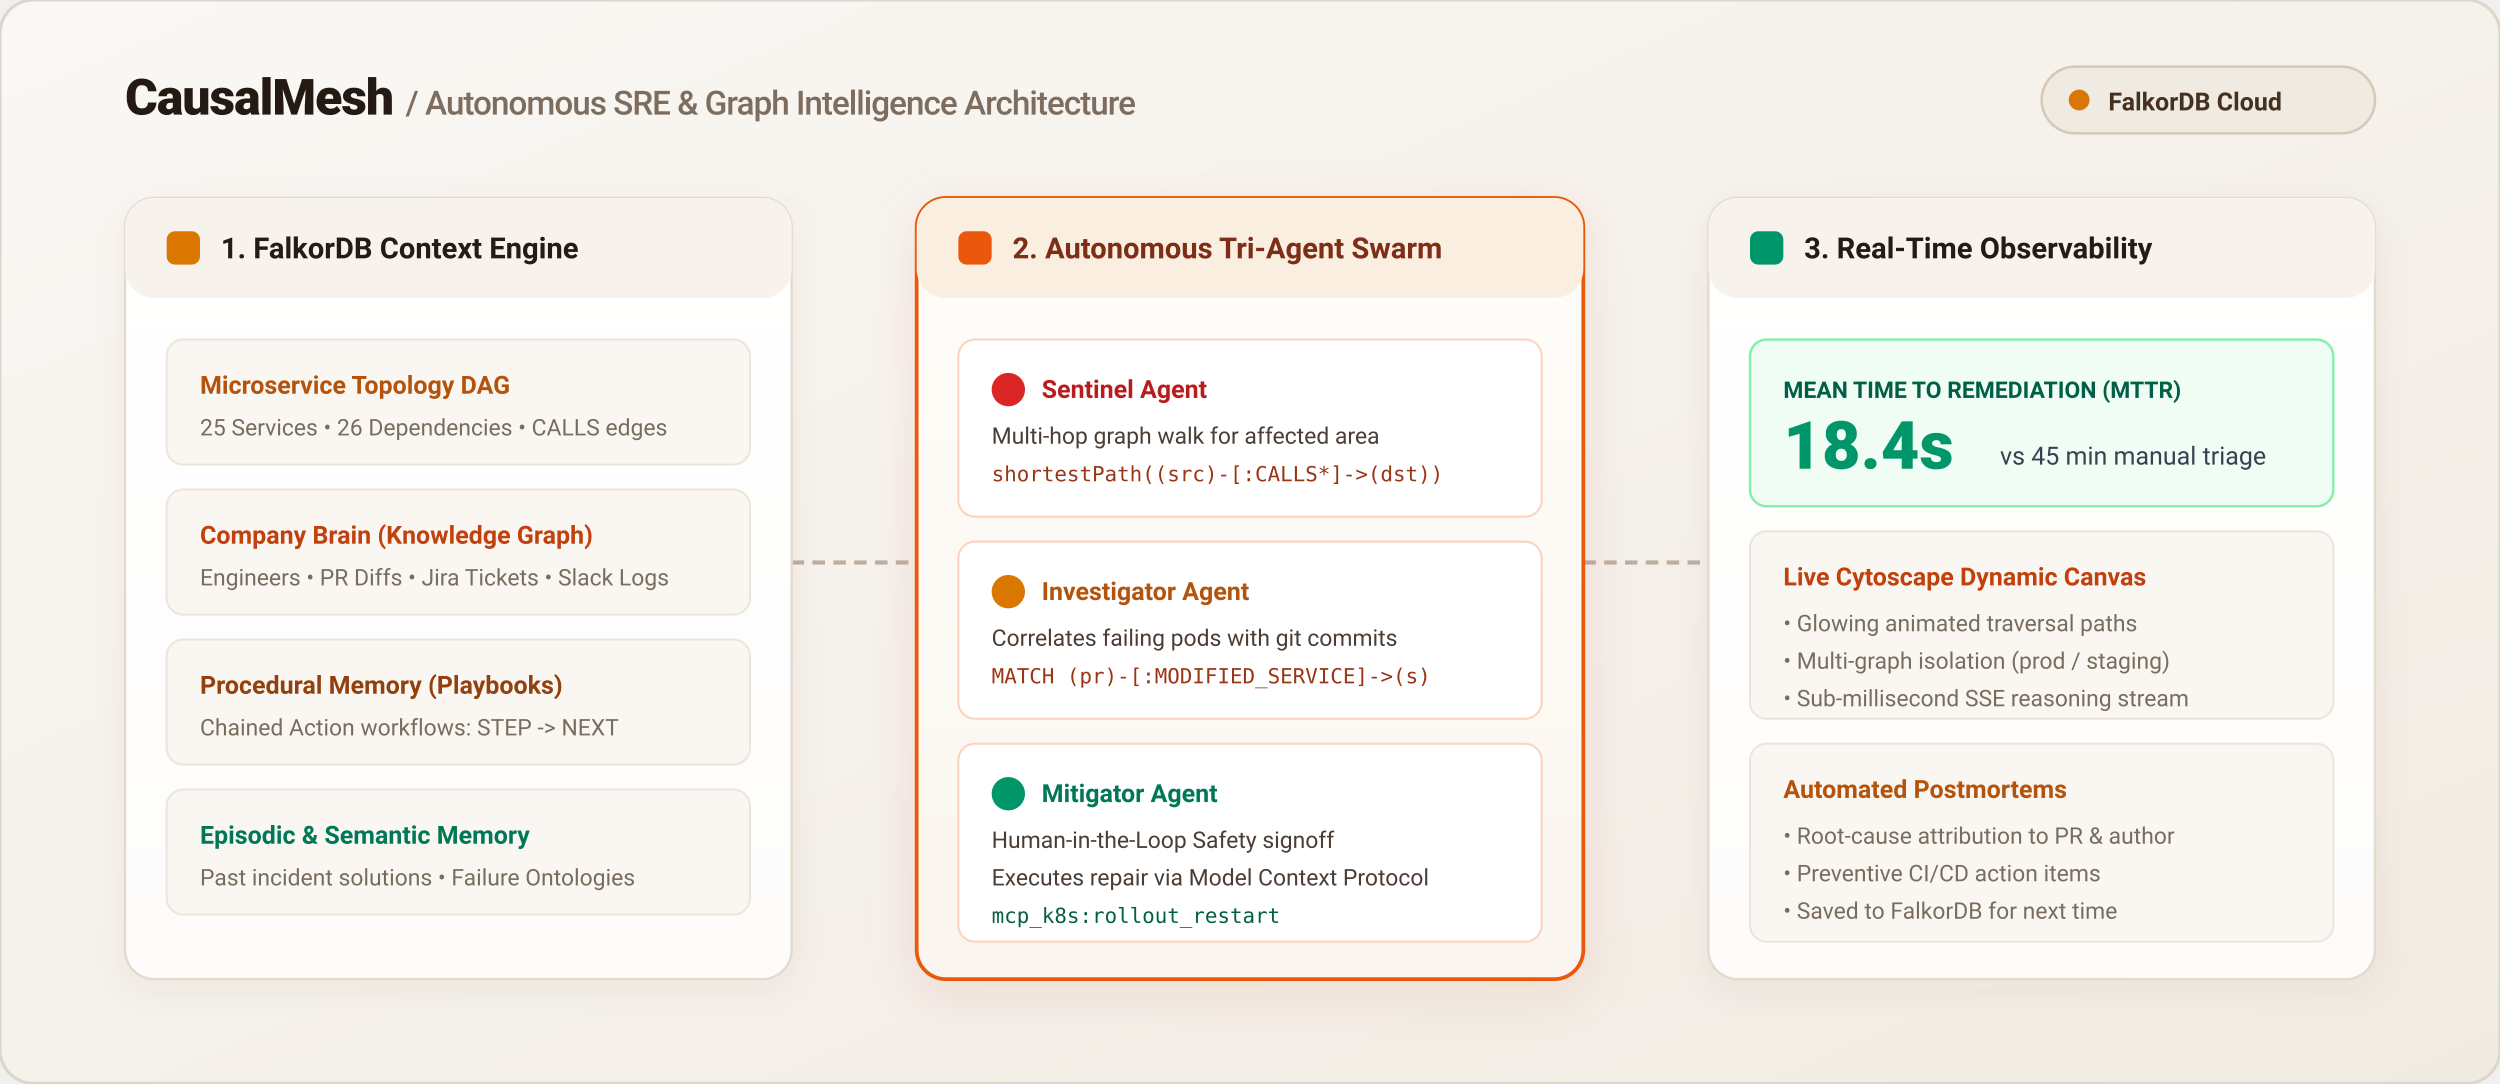
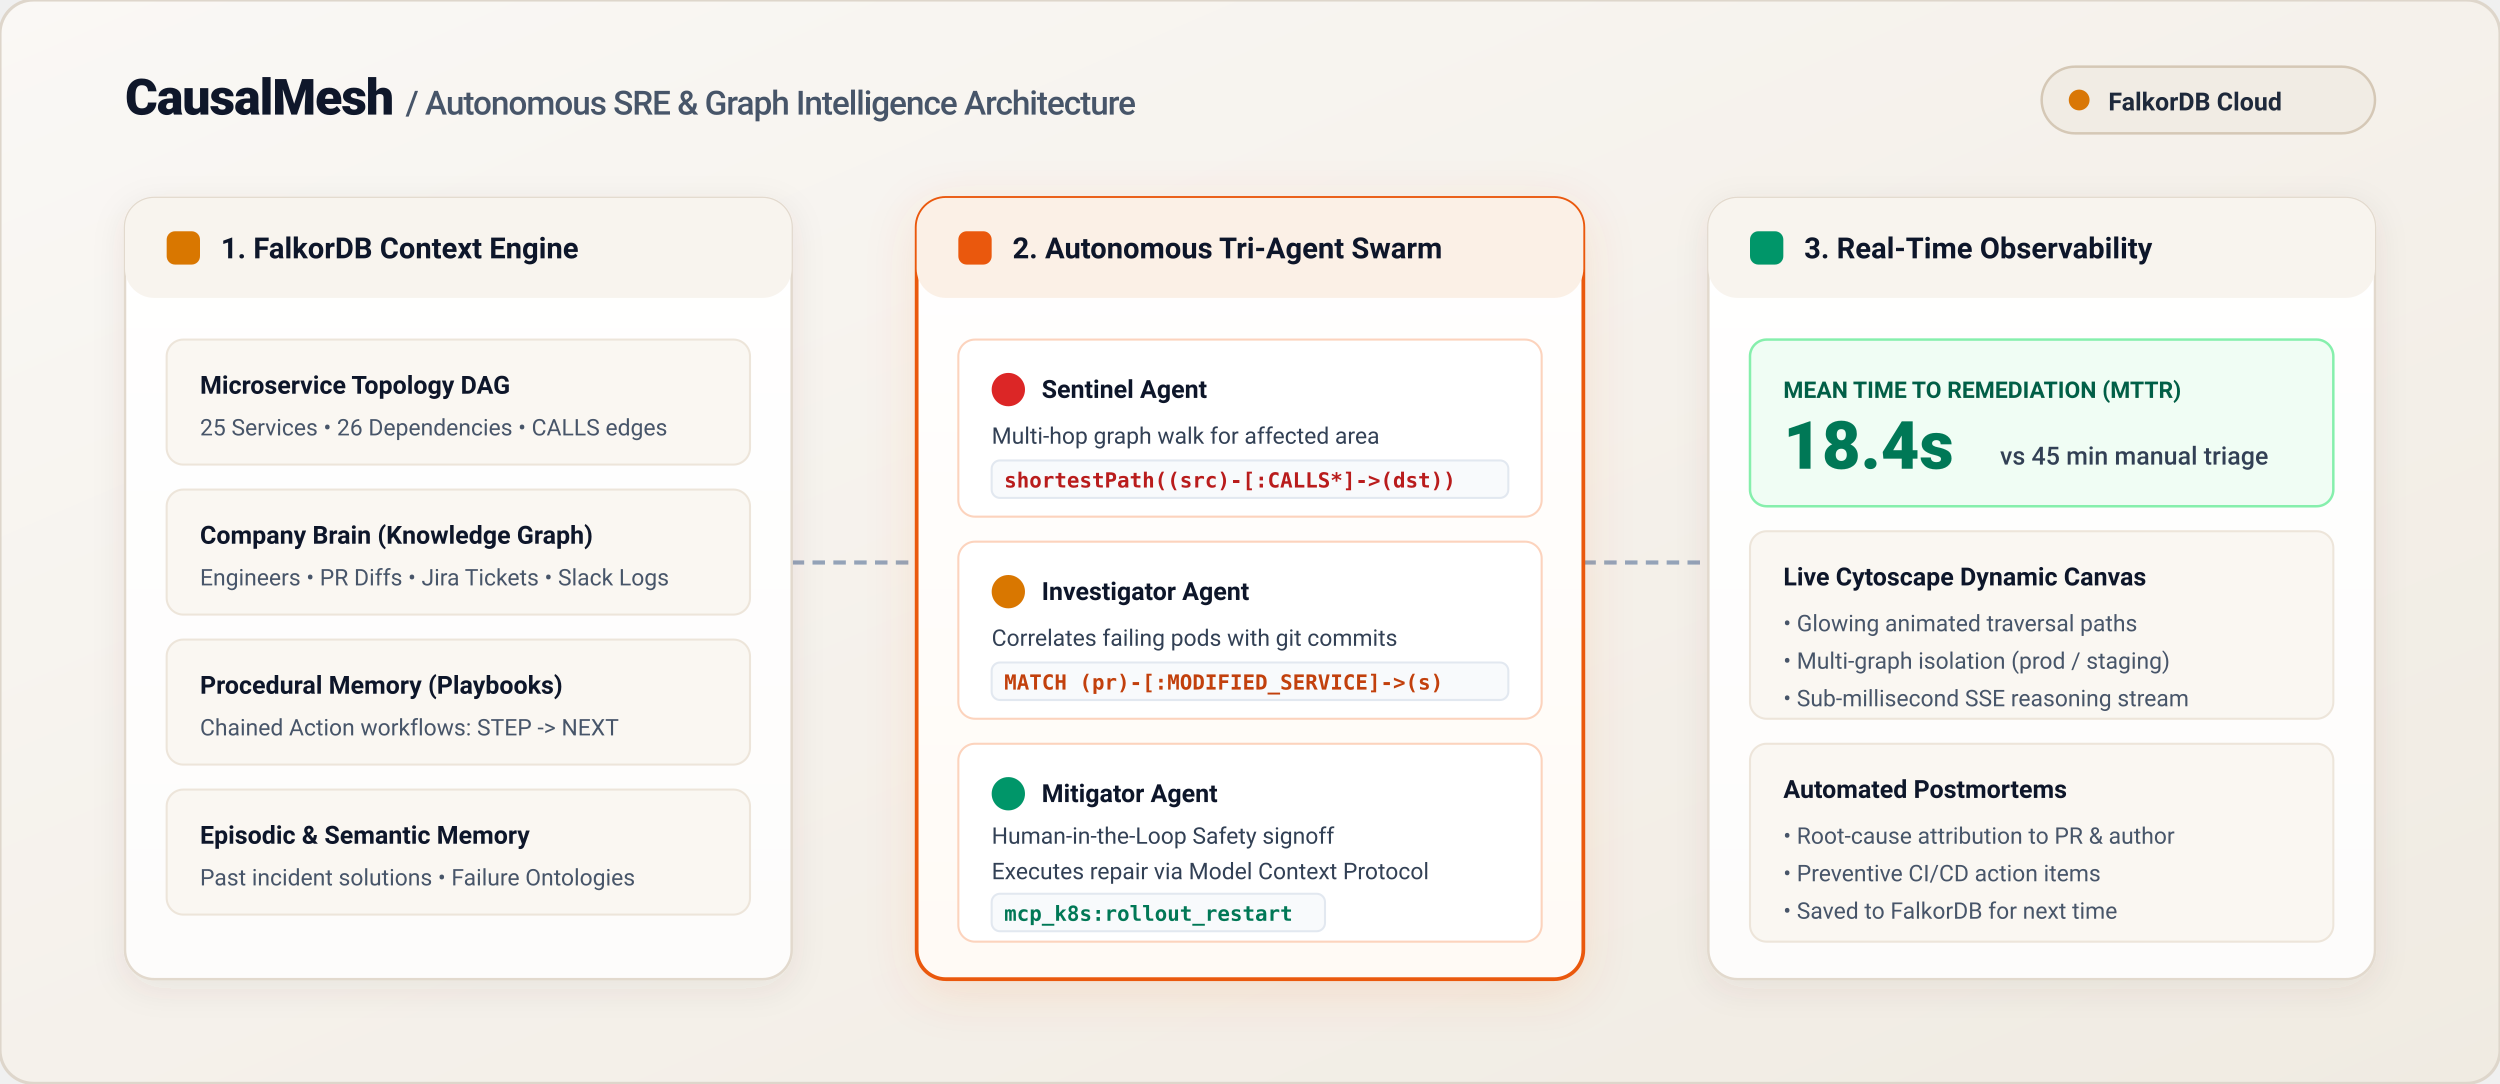
<svg xmlns="http://www.w3.org/2000/svg" viewBox="0 0 1200 520" width="100%" height="100%">
  <defs>
    <linearGradient id="canvasBg" x1="0%" y1="0%" x2="100%" y2="100%">
      <stop offset="0%" stop-color="#faf8f5" />
      <stop offset="50%" stop-color="#f5f1eb" />
      <stop offset="100%" stop-color="#f0ebe2" />
    </linearGradient>
    <linearGradient id="cardBg" x1="0%" y1="0%" x2="0%" y2="100%">
      <stop offset="0%" stop-color="#ffffff" />
      <stop offset="100%" stop-color="#fdfcfb" />
    </linearGradient>
    <linearGradient id="swarmBg" x1="0%" y1="0%" x2="0%" y2="100%">
-       <stop offset="0%" stop-color="#fffdfa" />
-       <stop offset="100%" stop-color="#faf5ee" />
+       <stop offset="0%" stop-color="#ffffff" />
+       <stop offset="100%" stop-color="#fffaf5" />
    </linearGradient>
    <filter id="subtleShadow" x="-10%" y="-10%" width="120%" height="120%">
-       <feDropShadow dx="0" dy="4" stdDeviation="8" flood-color="#78593d" flood-opacity="0.06" />
+       <feDropShadow dx="0" dy="4" stdDeviation="8" flood-color="#5c4838" flood-opacity="0.08" />
    </filter>
    <filter id="swarmShadow" x="-10%" y="-10%" width="120%" height="120%">
-       <feDropShadow dx="0" dy="6" stdDeviation="12" flood-color="#c2410c" flood-opacity="0.10" />
+       <feDropShadow dx="0" dy="6" stdDeviation="12" flood-color="#ea580c" flood-opacity="0.12" />
    </filter>
  </defs>
  <rect width="1200" height="520" rx="16" fill="url(#canvasBg)" stroke="#ded6cb" stroke-width="1.5" />
-   <text x="60" y="55" font-family="-apple-system, BlinkMacSystemFont, 'Segoe UI', Roboto, sans-serif" font-size="24" font-weight="800" fill="#241a14" letter-spacing="-0.5">
-     CausalMesh <tspan fill="#7d6d5e" font-size="16" font-weight="500">/ Autonomous SRE &amp; Graph Intelligence Architecture</tspan>
+   <text x="60" y="55" font-family="-apple-system, BlinkMacSystemFont, 'Segoe UI', Roboto, sans-serif" font-size="24" font-weight="800" fill="#0f172a" letter-spacing="-0.5">
+     CausalMesh <tspan fill="#475569" font-size="16" font-weight="500">/ Autonomous SRE &amp; Graph Intelligence Architecture</tspan>
  </text>
-   <rect x="980" y="32" width="160" height="32" rx="16" fill="#f0ebe2" stroke="#d5c8b6" stroke-width="1.2" />
+   <rect x="980" y="32" width="160" height="32" rx="16" fill="#f1ece4" stroke="#d5c8b6" stroke-width="1.2" />
  <circle cx="998" cy="48" r="5" fill="#d97706" />
-   <text x="1012" y="53" font-family="-apple-system, BlinkMacSystemFont, 'Segoe UI', Roboto, sans-serif" font-size="12" font-weight="700" fill="#453120">FalkorDB Cloud</text>
-   <path d="M 380 270 L 440 270" stroke="#bdaea0" stroke-width="2" stroke-dasharray="6,4" />
-   <path d="M 760 270 L 820 270" stroke="#bdaea0" stroke-width="2" stroke-dasharray="6,4" />
+   <text x="1012" y="53" font-family="-apple-system, BlinkMacSystemFont, 'Segoe UI', Roboto, sans-serif" font-size="12" font-weight="700" fill="#1e293b">FalkorDB Cloud</text>
+   <path d="M 380 270 L 440 270" stroke="#94a3b8" stroke-width="2" stroke-dasharray="6,4" />
+   <path d="M 760 270 L 820 270" stroke="#94a3b8" stroke-width="2" stroke-dasharray="6,4" />
  <g transform="translate(60, 95)" filter="url(#subtleShadow)">
-     <rect width="320" height="375" rx="14" fill="url(#cardBg)" stroke="#e3dacd" stroke-width="1.2" />
-     <rect x="0" y="0" width="320" height="48" rx="14" fill="#f7f2eb" />
+     <rect width="320" height="375" rx="14" fill="url(#cardBg)" stroke="#e2d9cd" stroke-width="1.2" />
+     <rect x="0" y="0" width="320" height="48" rx="14" fill="#f8f4ee" />
    <rect x="20" y="16" width="16" height="16" rx="4" fill="#d97706" />
-     <text x="46" y="29" font-family="-apple-system, BlinkMacSystemFont, 'Segoe UI', Roboto, sans-serif" font-size="14" font-weight="700" fill="#241a14">1. FalkorDB Context Engine</text>
+     <text x="46" y="29" font-family="-apple-system, BlinkMacSystemFont, 'Segoe UI', Roboto, sans-serif" font-size="14" font-weight="700" fill="#0f172a">1. FalkorDB Context Engine</text>
    <g transform="translate(20, 68)">
      <rect width="280" height="60" rx="8" fill="#faf7f2" stroke="#ede5da" />
-       <text x="16" y="26" font-family="-apple-system, BlinkMacSystemFont, 'Segoe UI', Roboto, sans-serif" font-size="12" font-weight="700" fill="#b45309">Microservice Topology DAG</text>
-       <text x="16" y="46" font-family="-apple-system, BlinkMacSystemFont, 'Segoe UI', Roboto, sans-serif" font-size="11" fill="#786c5e">25 Services • 26 Dependencies • CALLS edges</text>
+       <text x="16" y="26" font-family="-apple-system, BlinkMacSystemFont, 'Segoe UI', Roboto, sans-serif" font-size="12" font-weight="700" fill="#0f172a">Microservice Topology DAG</text>
+       <text x="16" y="46" font-family="-apple-system, BlinkMacSystemFont, 'Segoe UI', Roboto, sans-serif" font-size="11" fill="#475569">25 Services • 26 Dependencies • CALLS edges</text>
    </g>
    <g transform="translate(20, 140)">
      <rect width="280" height="60" rx="8" fill="#faf7f2" stroke="#ede5da" />
-       <text x="16" y="26" font-family="-apple-system, BlinkMacSystemFont, 'Segoe UI', Roboto, sans-serif" font-size="12" font-weight="700" fill="#c2410c">Company Brain (Knowledge Graph)</text>
-       <text x="16" y="46" font-family="-apple-system, BlinkMacSystemFont, 'Segoe UI', Roboto, sans-serif" font-size="11" fill="#786c5e">Engineers • PR Diffs • Jira Tickets • Slack Logs</text>
+       <text x="16" y="26" font-family="-apple-system, BlinkMacSystemFont, 'Segoe UI', Roboto, sans-serif" font-size="12" font-weight="700" fill="#0f172a">Company Brain (Knowledge Graph)</text>
+       <text x="16" y="46" font-family="-apple-system, BlinkMacSystemFont, 'Segoe UI', Roboto, sans-serif" font-size="11" fill="#475569">Engineers • PR Diffs • Jira Tickets • Slack Logs</text>
    </g>
    <g transform="translate(20, 212)">
      <rect width="280" height="60" rx="8" fill="#faf7f2" stroke="#ede5da" />
-       <text x="16" y="26" font-family="-apple-system, BlinkMacSystemFont, 'Segoe UI', Roboto, sans-serif" font-size="12" font-weight="700" fill="#92400e">Procedural Memory (Playbooks)</text>
-       <text x="16" y="46" font-family="-apple-system, BlinkMacSystemFont, 'Segoe UI', Roboto, sans-serif" font-size="11" fill="#786c5e">Chained Action workflows: STEP -&gt; NEXT</text>
+       <text x="16" y="26" font-family="-apple-system, BlinkMacSystemFont, 'Segoe UI', Roboto, sans-serif" font-size="12" font-weight="700" fill="#0f172a">Procedural Memory (Playbooks)</text>
+       <text x="16" y="46" font-family="-apple-system, BlinkMacSystemFont, 'Segoe UI', Roboto, sans-serif" font-size="11" fill="#475569">Chained Action workflows: STEP -&gt; NEXT</text>
    </g>
    <g transform="translate(20, 284)">
      <rect width="280" height="60" rx="8" fill="#faf7f2" stroke="#ede5da" />
-       <text x="16" y="26" font-family="-apple-system, BlinkMacSystemFont, 'Segoe UI', Roboto, sans-serif" font-size="12" font-weight="700" fill="#047857">Episodic &amp; Semantic Memory</text>
-       <text x="16" y="46" font-family="-apple-system, BlinkMacSystemFont, 'Segoe UI', Roboto, sans-serif" font-size="11" fill="#786c5e">Past incident solutions • Failure Ontologies</text>
+       <text x="16" y="26" font-family="-apple-system, BlinkMacSystemFont, 'Segoe UI', Roboto, sans-serif" font-size="12" font-weight="700" fill="#0f172a">Episodic &amp; Semantic Memory</text>
+       <text x="16" y="46" font-family="-apple-system, BlinkMacSystemFont, 'Segoe UI', Roboto, sans-serif" font-size="11" fill="#475569">Past incident solutions • Failure Ontologies</text>
    </g>
  </g>
  <g transform="translate(440, 95)" filter="url(#swarmShadow)">
    <rect width="320" height="375" rx="14" fill="url(#swarmBg)" stroke="#ea580c" stroke-width="1.8" />
-     <rect x="0" y="0" width="320" height="48" rx="14" fill="#faeee0" />
+     <rect x="0" y="0" width="320" height="48" rx="14" fill="#fbf0e6" />
    <rect x="20" y="16" width="16" height="16" rx="4" fill="#ea580c" />
-     <text x="46" y="29" font-family="-apple-system, BlinkMacSystemFont, 'Segoe UI', Roboto, sans-serif" font-size="14" font-weight="700" fill="#7c2d12">2. Autonomous Tri-Agent Swarm</text>
+     <text x="46" y="29" font-family="-apple-system, BlinkMacSystemFont, 'Segoe UI', Roboto, sans-serif" font-size="14" font-weight="700" fill="#0f172a">2. Autonomous Tri-Agent Swarm</text>
    <g transform="translate(20, 68)">
      <rect width="280" height="85" rx="8" fill="#ffffff" stroke="#fcd3bd" />
      <circle cx="24" cy="24" r="8" fill="#dc2626" />
-       <text x="40" y="28" font-family="-apple-system, BlinkMacSystemFont, 'Segoe UI', Roboto, sans-serif" font-size="12" font-weight="700" fill="#b91c1c">Sentinel Agent</text>
-       <text x="16" y="50" font-family="-apple-system, BlinkMacSystemFont, 'Segoe UI', Roboto, sans-serif" font-size="11" fill="#4b3e34">Multi-hop graph walk for affected area</text>
-       <text x="16" y="68" font-family="monospace" font-size="10" fill="#9a3412">shortestPath((src)-[:CALLS*]-&gt;(dst))</text>
+       <text x="40" y="28" font-family="-apple-system, BlinkMacSystemFont, 'Segoe UI', Roboto, sans-serif" font-size="12" font-weight="700" fill="#0f172a">Sentinel Agent</text>
+       <text x="16" y="50" font-family="-apple-system, BlinkMacSystemFont, 'Segoe UI', Roboto, sans-serif" font-size="11" fill="#334155">Multi-hop graph walk for affected area</text>
+       <rect x="16" y="58" width="248" height="18" rx="4" fill="#f8fafc" stroke="#e2e8f0" />
+       <text x="22" y="71" font-family="monospace" font-size="10" font-weight="600" fill="#b91c1c">shortestPath((src)-[:CALLS*]-&gt;(dst))</text>
    </g>
    <g transform="translate(20, 165)">
      <rect width="280" height="85" rx="8" fill="#ffffff" stroke="#fcd3bd" />
      <circle cx="24" cy="24" r="8" fill="#d97706" />
-       <text x="40" y="28" font-family="-apple-system, BlinkMacSystemFont, 'Segoe UI', Roboto, sans-serif" font-size="12" font-weight="700" fill="#b45309">Investigator Agent</text>
-       <text x="16" y="50" font-family="-apple-system, BlinkMacSystemFont, 'Segoe UI', Roboto, sans-serif" font-size="11" fill="#4b3e34">Correlates failing pods with git commits</text>
-       <text x="16" y="68" font-family="monospace" font-size="10" fill="#9a3412">MATCH (pr)-[:MODIFIED_SERVICE]-&gt;(s)</text>
+       <text x="40" y="28" font-family="-apple-system, BlinkMacSystemFont, 'Segoe UI', Roboto, sans-serif" font-size="12" font-weight="700" fill="#0f172a">Investigator Agent</text>
+       <text x="16" y="50" font-family="-apple-system, BlinkMacSystemFont, 'Segoe UI', Roboto, sans-serif" font-size="11" fill="#334155">Correlates failing pods with git commits</text>
+       <rect x="16" y="58" width="248" height="18" rx="4" fill="#f8fafc" stroke="#e2e8f0" />
+       <text x="22" y="71" font-family="monospace" font-size="10" font-weight="600" fill="#c2410c">MATCH (pr)-[:MODIFIED_SERVICE]-&gt;(s)</text>
    </g>
    <g transform="translate(20, 262)">
      <rect width="280" height="95" rx="8" fill="#ffffff" stroke="#fcd3bd" />
      <circle cx="24" cy="24" r="8" fill="#059669" />
-       <text x="40" y="28" font-family="-apple-system, BlinkMacSystemFont, 'Segoe UI', Roboto, sans-serif" font-size="12" font-weight="700" fill="#047857">Mitigator Agent</text>
-       <text x="16" y="50" font-family="-apple-system, BlinkMacSystemFont, 'Segoe UI', Roboto, sans-serif" font-size="11" fill="#4b3e34">Human-in-the-Loop Safety signoff</text>
-       <text x="16" y="68" font-family="-apple-system, BlinkMacSystemFont, 'Segoe UI', Roboto, sans-serif" font-size="11" fill="#4b3e34">Executes repair via Model Context Protocol</text>
-       <text x="16" y="86" font-family="monospace" font-size="10" fill="#065f46">mcp_k8s:rollout_restart</text>
+       <text x="40" y="28" font-family="-apple-system, BlinkMacSystemFont, 'Segoe UI', Roboto, sans-serif" font-size="12" font-weight="700" fill="#0f172a">Mitigator Agent</text>
+       <text x="16" y="48" font-family="-apple-system, BlinkMacSystemFont, 'Segoe UI', Roboto, sans-serif" font-size="11" fill="#334155">Human-in-the-Loop Safety signoff</text>
+       <text x="16" y="65" font-family="-apple-system, BlinkMacSystemFont, 'Segoe UI', Roboto, sans-serif" font-size="11" fill="#334155">Executes repair via Model Context Protocol</text>
+       <rect x="16" y="72" width="160" height="18" rx="4" fill="#f8fafc" stroke="#e2e8f0" />
+       <text x="22" y="85" font-family="monospace" font-size="10" font-weight="600" fill="#047857">mcp_k8s:rollout_restart</text>
    </g>
  </g>
  <g transform="translate(820, 95)" filter="url(#subtleShadow)">
-     <rect width="320" height="375" rx="14" fill="url(#cardBg)" stroke="#e3dacd" stroke-width="1.2" />
-     <rect x="0" y="0" width="320" height="48" rx="14" fill="#f7f2eb" />
+     <rect width="320" height="375" rx="14" fill="url(#cardBg)" stroke="#e2d9cd" stroke-width="1.2" />
+     <rect x="0" y="0" width="320" height="48" rx="14" fill="#f8f4ee" />
    <rect x="20" y="16" width="16" height="16" rx="4" fill="#059669" />
-     <text x="46" y="29" font-family="-apple-system, BlinkMacSystemFont, 'Segoe UI', Roboto, sans-serif" font-size="14" font-weight="700" fill="#241a14">3. Real-Time Observability</text>
+     <text x="46" y="29" font-family="-apple-system, BlinkMacSystemFont, 'Segoe UI', Roboto, sans-serif" font-size="14" font-weight="700" fill="#0f172a">3. Real-Time Observability</text>
    <g transform="translate(20, 68)">
      <rect width="280" height="80" rx="8" fill="#f0fdf4" stroke="#86efac" stroke-width="1.2" />
      <text x="16" y="28" font-family="-apple-system, BlinkMacSystemFont, 'Segoe UI', Roboto, sans-serif" font-size="11" font-weight="700" fill="#065f46">MEAN TIME TO REMEDIATION (MTTR)</text>
-       <text x="16" y="62" font-family="-apple-system, BlinkMacSystemFont, 'Segoe UI', Roboto, sans-serif" font-size="32" font-weight="900" fill="#059669">18.4s</text>
-       <text x="120" y="60" font-family="-apple-system, BlinkMacSystemFont, 'Segoe UI', Roboto, sans-serif" font-size="12" fill="#374151">vs 45 min manual triage</text>
+       <text x="16" y="62" font-family="-apple-system, BlinkMacSystemFont, 'Segoe UI', Roboto, sans-serif" font-size="32" font-weight="900" fill="#047857">18.4s</text>
+       <text x="120" y="60" font-family="-apple-system, BlinkMacSystemFont, 'Segoe UI', Roboto, sans-serif" font-size="12" font-weight="500" fill="#334155">vs 45 min manual triage</text>
    </g>
    <g transform="translate(20, 160)">
      <rect width="280" height="90" rx="8" fill="#faf7f2" stroke="#ede5da" />
-       <text x="16" y="26" font-family="-apple-system, BlinkMacSystemFont, 'Segoe UI', Roboto, sans-serif" font-size="12" font-weight="700" fill="#c2410c">Live Cytoscape Dynamic Canvas</text>
-       <text x="16" y="48" font-family="-apple-system, BlinkMacSystemFont, 'Segoe UI', Roboto, sans-serif" font-size="11" fill="#786c5e">• Glowing animated traversal paths</text>
-       <text x="16" y="66" font-family="-apple-system, BlinkMacSystemFont, 'Segoe UI', Roboto, sans-serif" font-size="11" fill="#786c5e">• Multi-graph isolation (prod / staging)</text>
-       <text x="16" y="84" font-family="-apple-system, BlinkMacSystemFont, 'Segoe UI', Roboto, sans-serif" font-size="11" fill="#786c5e">• Sub-millisecond SSE reasoning stream</text>
+       <text x="16" y="26" font-family="-apple-system, BlinkMacSystemFont, 'Segoe UI', Roboto, sans-serif" font-size="12" font-weight="700" fill="#0f172a">Live Cytoscape Dynamic Canvas</text>
+       <text x="16" y="48" font-family="-apple-system, BlinkMacSystemFont, 'Segoe UI', Roboto, sans-serif" font-size="11" fill="#475569">• Glowing animated traversal paths</text>
+       <text x="16" y="66" font-family="-apple-system, BlinkMacSystemFont, 'Segoe UI', Roboto, sans-serif" font-size="11" fill="#475569">• Multi-graph isolation (prod / staging)</text>
+       <text x="16" y="84" font-family="-apple-system, BlinkMacSystemFont, 'Segoe UI', Roboto, sans-serif" font-size="11" fill="#475569">• Sub-millisecond SSE reasoning stream</text>
    </g>
    <g transform="translate(20, 262)">
      <rect width="280" height="95" rx="8" fill="#faf7f2" stroke="#ede5da" />
-       <text x="16" y="26" font-family="-apple-system, BlinkMacSystemFont, 'Segoe UI', Roboto, sans-serif" font-size="12" font-weight="700" fill="#b45309">Automated Postmortems</text>
-       <text x="16" y="48" font-family="-apple-system, BlinkMacSystemFont, 'Segoe UI', Roboto, sans-serif" font-size="11" fill="#786c5e">• Root-cause attribution to PR &amp; author</text>
-       <text x="16" y="66" font-family="-apple-system, BlinkMacSystemFont, 'Segoe UI', Roboto, sans-serif" font-size="11" fill="#786c5e">• Preventive CI/CD action items</text>
-       <text x="16" y="84" font-family="-apple-system, BlinkMacSystemFont, 'Segoe UI', Roboto, sans-serif" font-size="11" fill="#786c5e">• Saved to FalkorDB for next time</text>
+       <text x="16" y="26" font-family="-apple-system, BlinkMacSystemFont, 'Segoe UI', Roboto, sans-serif" font-size="12" font-weight="700" fill="#0f172a">Automated Postmortems</text>
+       <text x="16" y="48" font-family="-apple-system, BlinkMacSystemFont, 'Segoe UI', Roboto, sans-serif" font-size="11" fill="#475569">• Root-cause attribution to PR &amp; author</text>
+       <text x="16" y="66" font-family="-apple-system, BlinkMacSystemFont, 'Segoe UI', Roboto, sans-serif" font-size="11" fill="#475569">• Preventive CI/CD action items</text>
+       <text x="16" y="84" font-family="-apple-system, BlinkMacSystemFont, 'Segoe UI', Roboto, sans-serif" font-size="11" fill="#475569">• Saved to FalkorDB for next time</text>
    </g>
  </g>
</svg>
